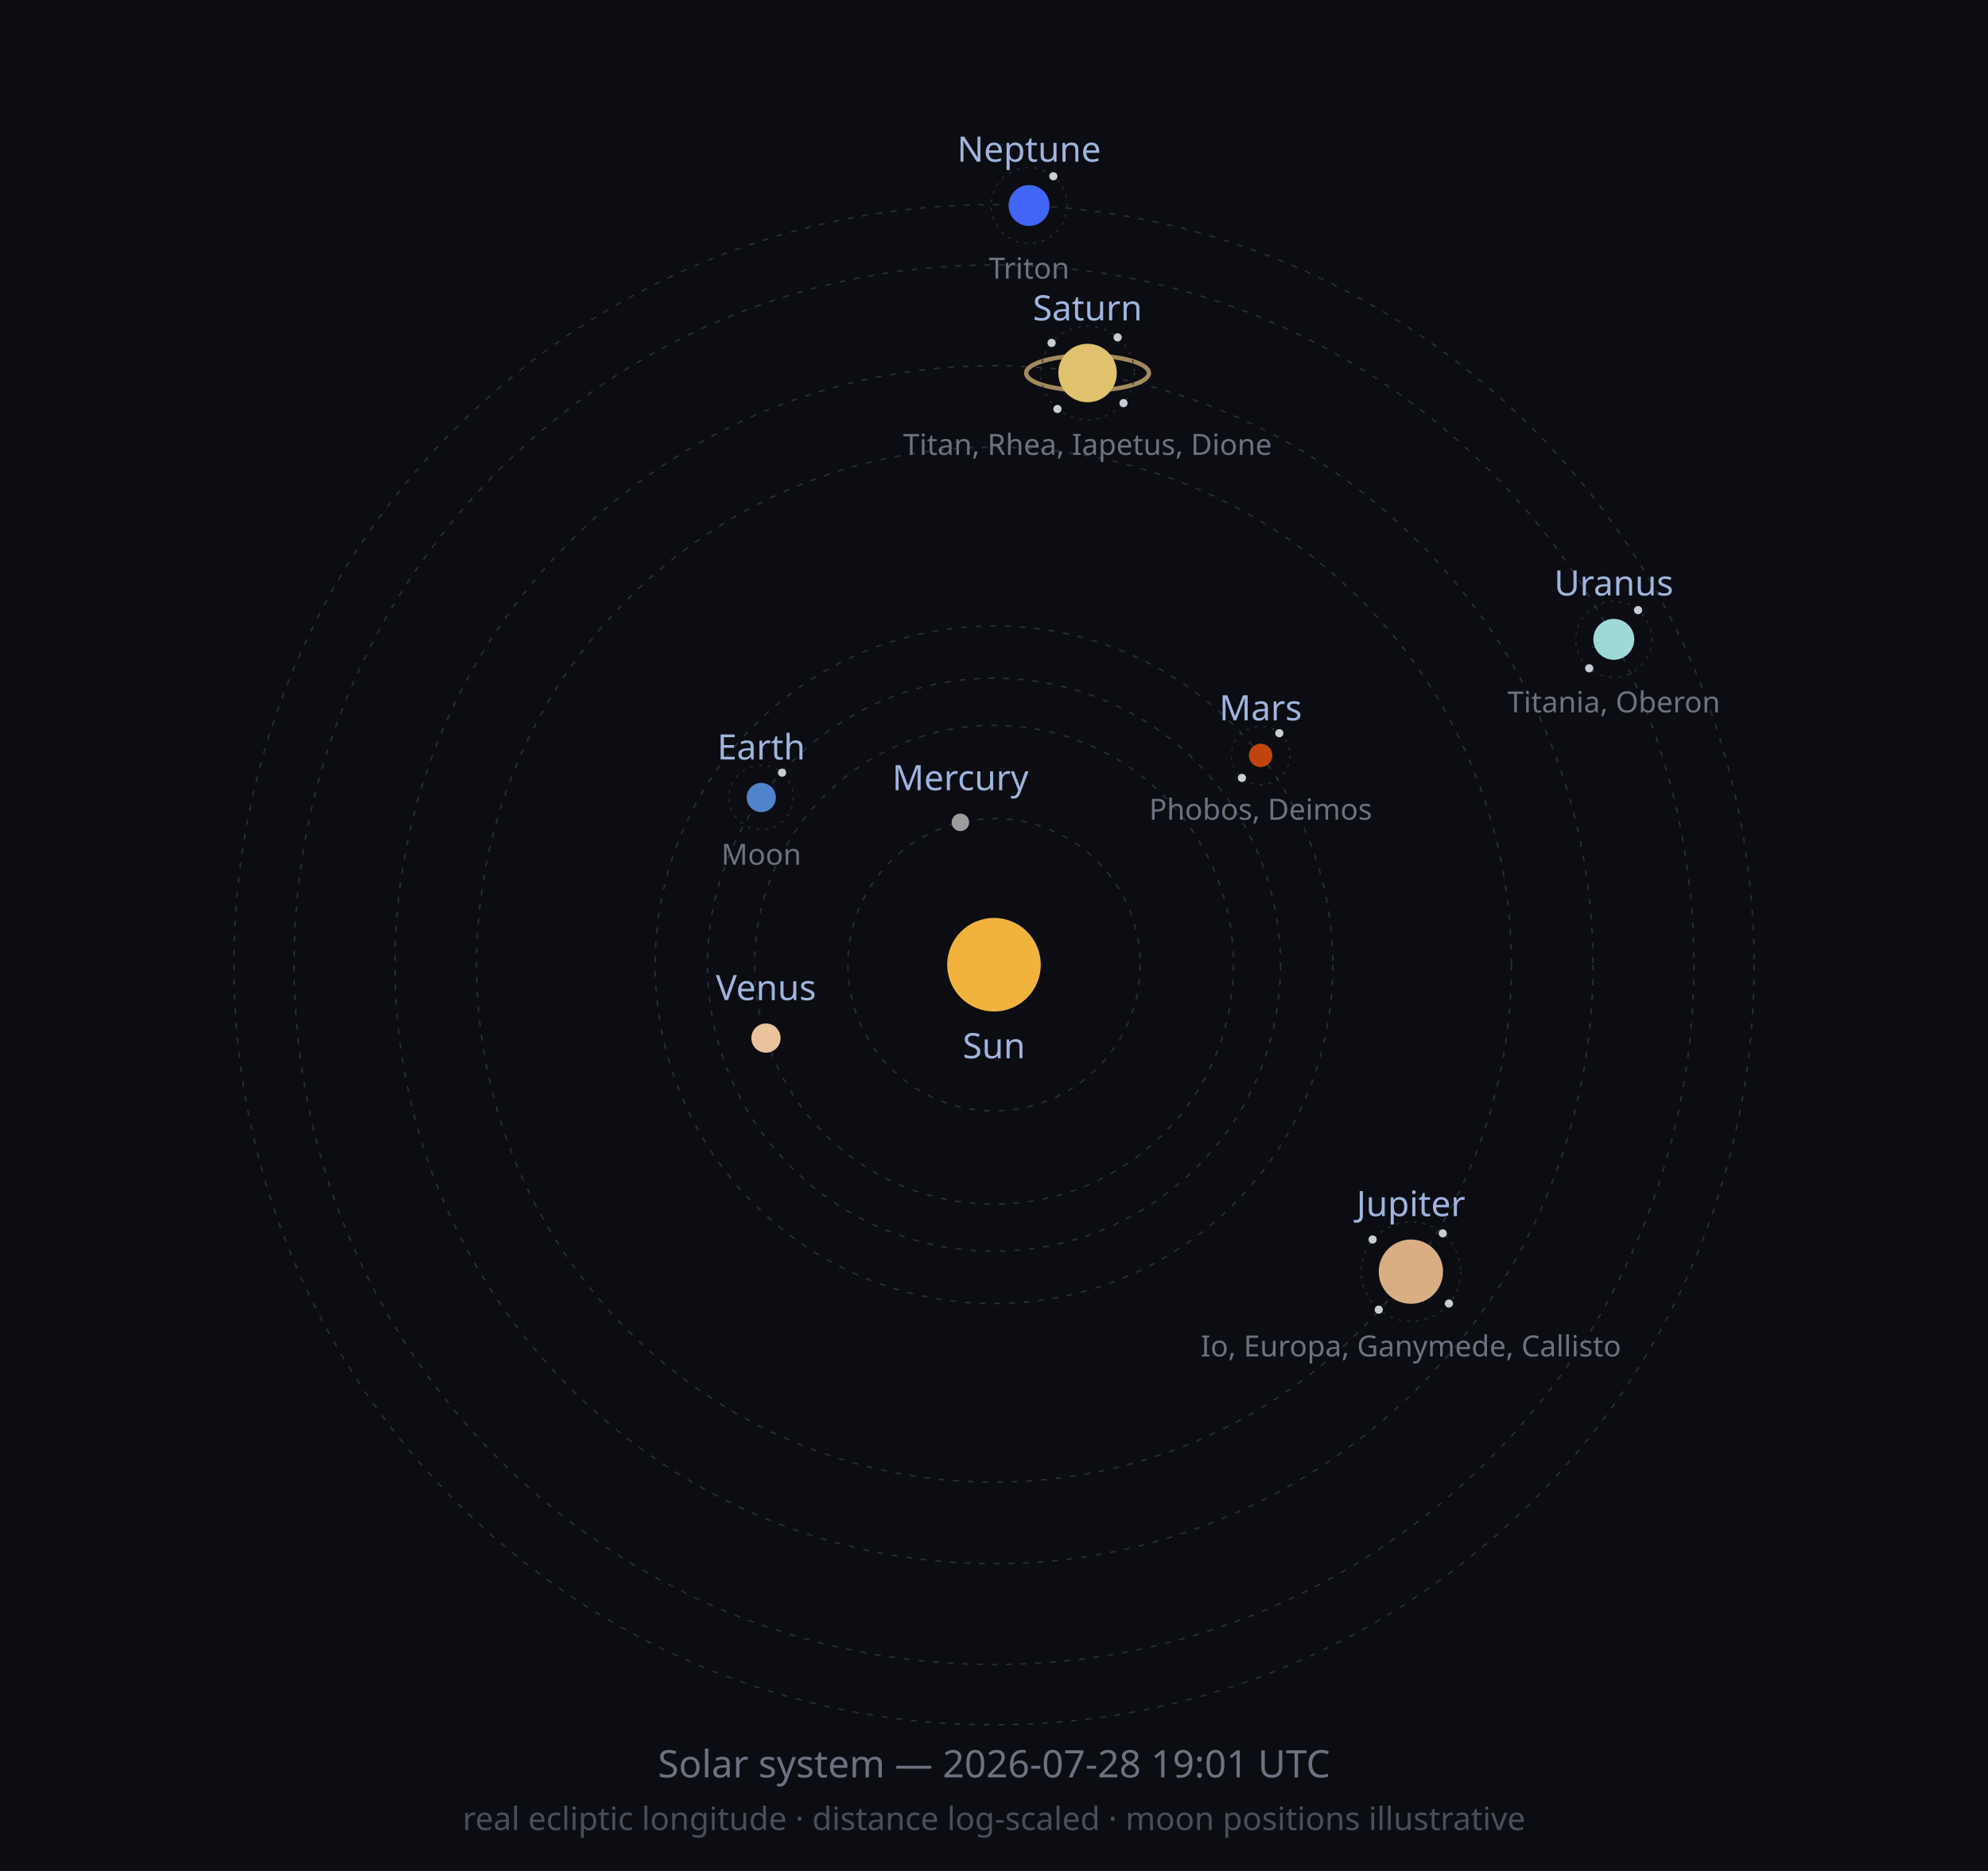
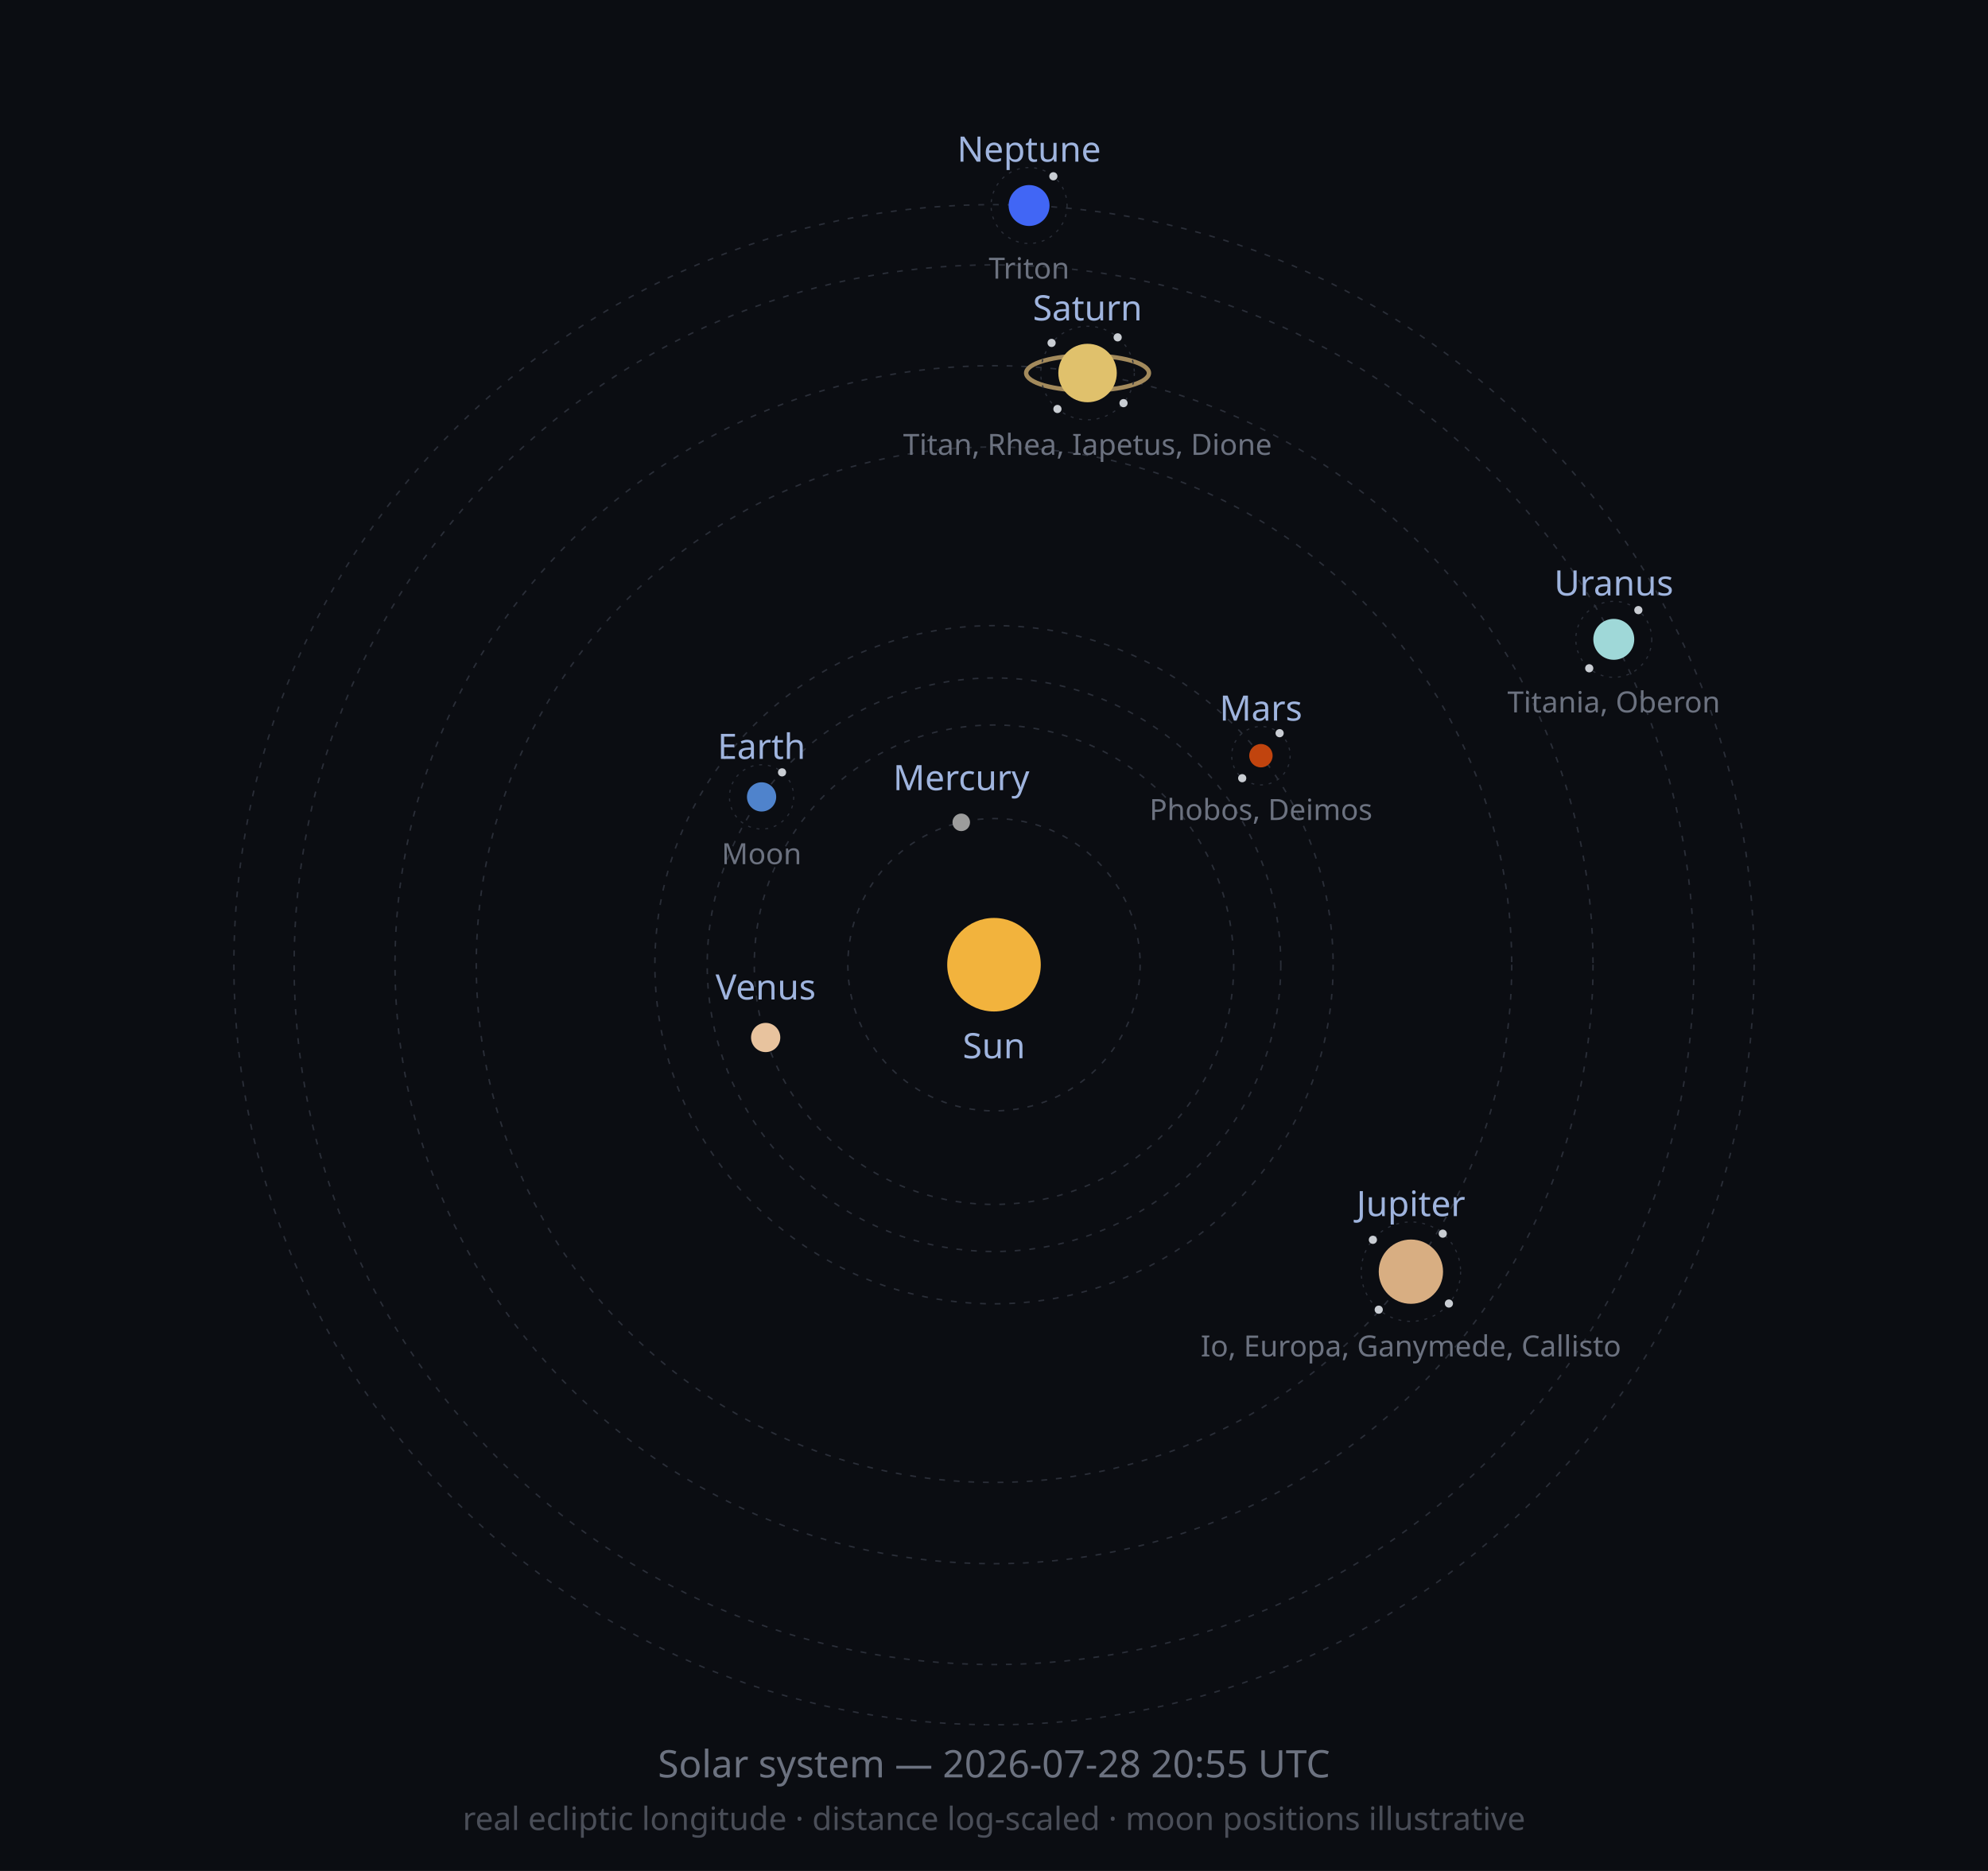
<svg xmlns="http://www.w3.org/2000/svg" width="680" height="640" viewBox="0 0 680 640" role="img">
  <defs>
    <marker id="arrow" viewBox="0 0 10 10" refX="8" refY="5" markerWidth="6" markerHeight="6" orient="auto-start-reverse">
      <path d="M2 1L8 5L2 9" fill="none" stroke="context-stroke" stroke-width="1.5" stroke-linecap="round" stroke-linejoin="round" />
    </marker>
  </defs>
  <style>
  .orbit { fill: none; stroke: #2A2E38; stroke-width: 0.5; stroke-dasharray: 2 3; }
  .moonorbit { fill: none; stroke: #2A2E38; stroke-width: 0.4; stroke-dasharray: 1 2; }
  .lbl { font-family: sans-serif; font-size: 12px; fill: #9FB4DE; }
  .moonlbl { font-family: sans-serif; font-size: 10px; fill: #6C7280; }
</style>
  <rect width="680" height="640" fill="#0B0D12" />
  <circle class="orbit" cx="340" cy="330" r="50.0" />
-   <circle class="orbit" cx="340" cy="330" r="81.9" />
-   <circle class="orbit" cx="340" cy="330" r="98.0" />
-   <circle class="orbit" cx="340" cy="330" r="115.9" />
-   <circle class="orbit" cx="340" cy="330" r="177.0" />
+   <circle class="orbit" cx="340" cy="330" r="82.0" />
+   <circle class="orbit" cx="340" cy="330" r="98.1" />
+   <circle class="orbit" cx="340" cy="330" r="116.0" />
+   <circle class="orbit" cx="340" cy="330" r="177.1" />
  <circle class="orbit" cx="340" cy="330" r="204.9" />
  <circle class="orbit" cx="340" cy="330" r="239.4" />
  <circle class="orbit" cx="340" cy="330" r="260.0" />
  <circle cx="340" cy="330" r="16" fill="#F2B33D" />
  <text class="lbl" x="340" y="362" text-anchor="middle">Sun</text>
-   <circle cx="328.5" cy="281.3" r="3" fill="#9C9C9C" />
-   <text class="lbl" x="328.5" y="270.3" text-anchor="middle">Mercury</text>
-   <circle cx="262.0" cy="355.1" r="5" fill="#E8C39E" />
-   <text class="lbl" x="262.0" y="342.1" text-anchor="middle">Venus</text>
-   <circle cx="260.4" cy="272.8" r="5" fill="#4F83CC" />
-   <circle class="moonorbit" cx="260.4" cy="272.8" r="11" />
-   <circle cx="267.5" cy="264.3" r="1.4" fill="#C9CDD3" />
-   <text class="moonlbl" x="260.4" y="295.8" text-anchor="middle">Moon</text>
-   <text class="lbl" x="260.4" y="259.8" text-anchor="middle">Earth</text>
-   <circle cx="431.2" cy="258.4" r="4" fill="#C1440E" />
-   <circle class="moonorbit" cx="431.2" cy="258.4" r="10" />
-   <circle cx="437.6" cy="250.8" r="1.4" fill="#C9CDD3" />
-   <circle cx="424.8" cy="266.1" r="1.4" fill="#C9CDD3" />
-   <text class="moonlbl" x="431.2" y="280.4" text-anchor="middle">Phobos, Deimos</text>
-   <text class="lbl" x="431.2" y="246.4" text-anchor="middle">Mars</text>
+   <circle cx="328.8" cy="281.3" r="3" fill="#9C9C9C" />
+   <text class="lbl" x="328.8" y="270.3" text-anchor="middle">Mercury</text>
+   <circle cx="261.9" cy="354.9" r="5" fill="#E8C39E" />
+   <text class="lbl" x="261.9" y="341.9" text-anchor="middle">Venus</text>
+   <circle cx="260.5" cy="272.6" r="5" fill="#4F83CC" />
+   <circle class="moonorbit" cx="260.5" cy="272.6" r="11" />
+   <circle cx="267.5" cy="264.2" r="1.4" fill="#C9CDD3" />
+   <text class="moonlbl" x="260.5" y="295.6" text-anchor="middle">Moon</text>
+   <text class="lbl" x="260.5" y="259.6" text-anchor="middle">Earth</text>
+   <circle cx="431.3" cy="258.5" r="4" fill="#C1440E" />
+   <circle class="moonorbit" cx="431.3" cy="258.5" r="10" />
+   <circle cx="437.7" cy="250.8" r="1.4" fill="#C9CDD3" />
+   <circle cx="424.9" cy="266.2" r="1.4" fill="#C9CDD3" />
+   <text class="moonlbl" x="431.3" y="280.5" text-anchor="middle">Phobos, Deimos</text>
+   <text class="lbl" x="431.3" y="246.5" text-anchor="middle">Mars</text>
  <circle cx="482.6" cy="435.0" r="11" fill="#D8AE82" />
  <circle class="moonorbit" cx="482.6" cy="435.0" r="17" />
-   <circle cx="493.5" cy="421.9" r="1.4" fill="#C9CDD3" />
+   <circle cx="493.5" cy="422.0" r="1.4" fill="#C9CDD3" />
  <circle cx="495.6" cy="445.9" r="1.4" fill="#C9CDD3" />
  <circle cx="471.6" cy="448.0" r="1.4" fill="#C9CDD3" />
-   <circle cx="469.5" cy="424.0" r="1.4" fill="#C9CDD3" />
+   <circle cx="469.6" cy="424.1" r="1.4" fill="#C9CDD3" />
  <text class="moonlbl" x="482.6" y="464.0" text-anchor="middle">Io, Europa, Ganymede, Callisto</text>
  <text class="lbl" x="482.6" y="416.0" text-anchor="middle">Jupiter</text>
  <ellipse cx="372.0" cy="127.6" rx="21.0" ry="6.0" fill="none" stroke="#C9A96E" stroke-width="1.5" opacity="0.8" />
  <circle cx="372.0" cy="127.6" r="10" fill="#E0C16C" />
  <circle class="moonorbit" cx="372.0" cy="127.6" r="16" />
  <circle cx="382.3" cy="115.4" r="1.4" fill="#C9CDD3" />
  <circle cx="384.3" cy="137.9" r="1.4" fill="#C9CDD3" />
  <circle cx="361.7" cy="139.9" r="1.4" fill="#C9CDD3" />
  <circle cx="359.7" cy="117.3" r="1.4" fill="#C9CDD3" />
  <text class="moonlbl" x="372.0" y="155.6" text-anchor="middle">Titan, Rhea, Iapetus, Dione</text>
  <text class="lbl" x="372.0" y="109.6" text-anchor="middle">Saturn</text>
  <circle cx="552.0" cy="218.7" r="7" fill="#9FD8D8" />
  <circle class="moonorbit" cx="552.0" cy="218.7" r="13" />
-   <circle cx="560.3" cy="208.7" r="1.4" fill="#C9CDD3" />
+   <circle cx="560.4" cy="208.7" r="1.4" fill="#C9CDD3" />
  <circle cx="543.6" cy="228.6" r="1.4" fill="#C9CDD3" />
  <text class="moonlbl" x="552.0" y="243.7" text-anchor="middle">Titania, Oberon</text>
  <text class="lbl" x="552.0" y="203.7" text-anchor="middle">Uranus</text>
  <circle cx="352.0" cy="70.3" r="7" fill="#4166F5" />
  <circle class="moonorbit" cx="352.0" cy="70.3" r="13" />
  <circle cx="360.3" cy="60.3" r="1.4" fill="#C9CDD3" />
  <text class="moonlbl" x="352.0" y="95.3" text-anchor="middle">Triton</text>
  <text class="lbl" x="352.0" y="55.3" text-anchor="middle">Neptune</text>
-   <text x="340" y="608" font-size="13" fill="#6C7280" text-anchor="middle" font-family="sans-serif">Solar system — 2026-07-28 19:01 UTC</text>
+   <text x="340" y="608" font-size="13" fill="#6C7280" text-anchor="middle" font-family="sans-serif">Solar system — 2026-07-28 20:55 UTC</text>
  <text x="340" y="626" font-size="11" fill="#4A4E58" text-anchor="middle" font-family="sans-serif">real ecliptic longitude · distance log-scaled · moon positions illustrative</text>
</svg>
